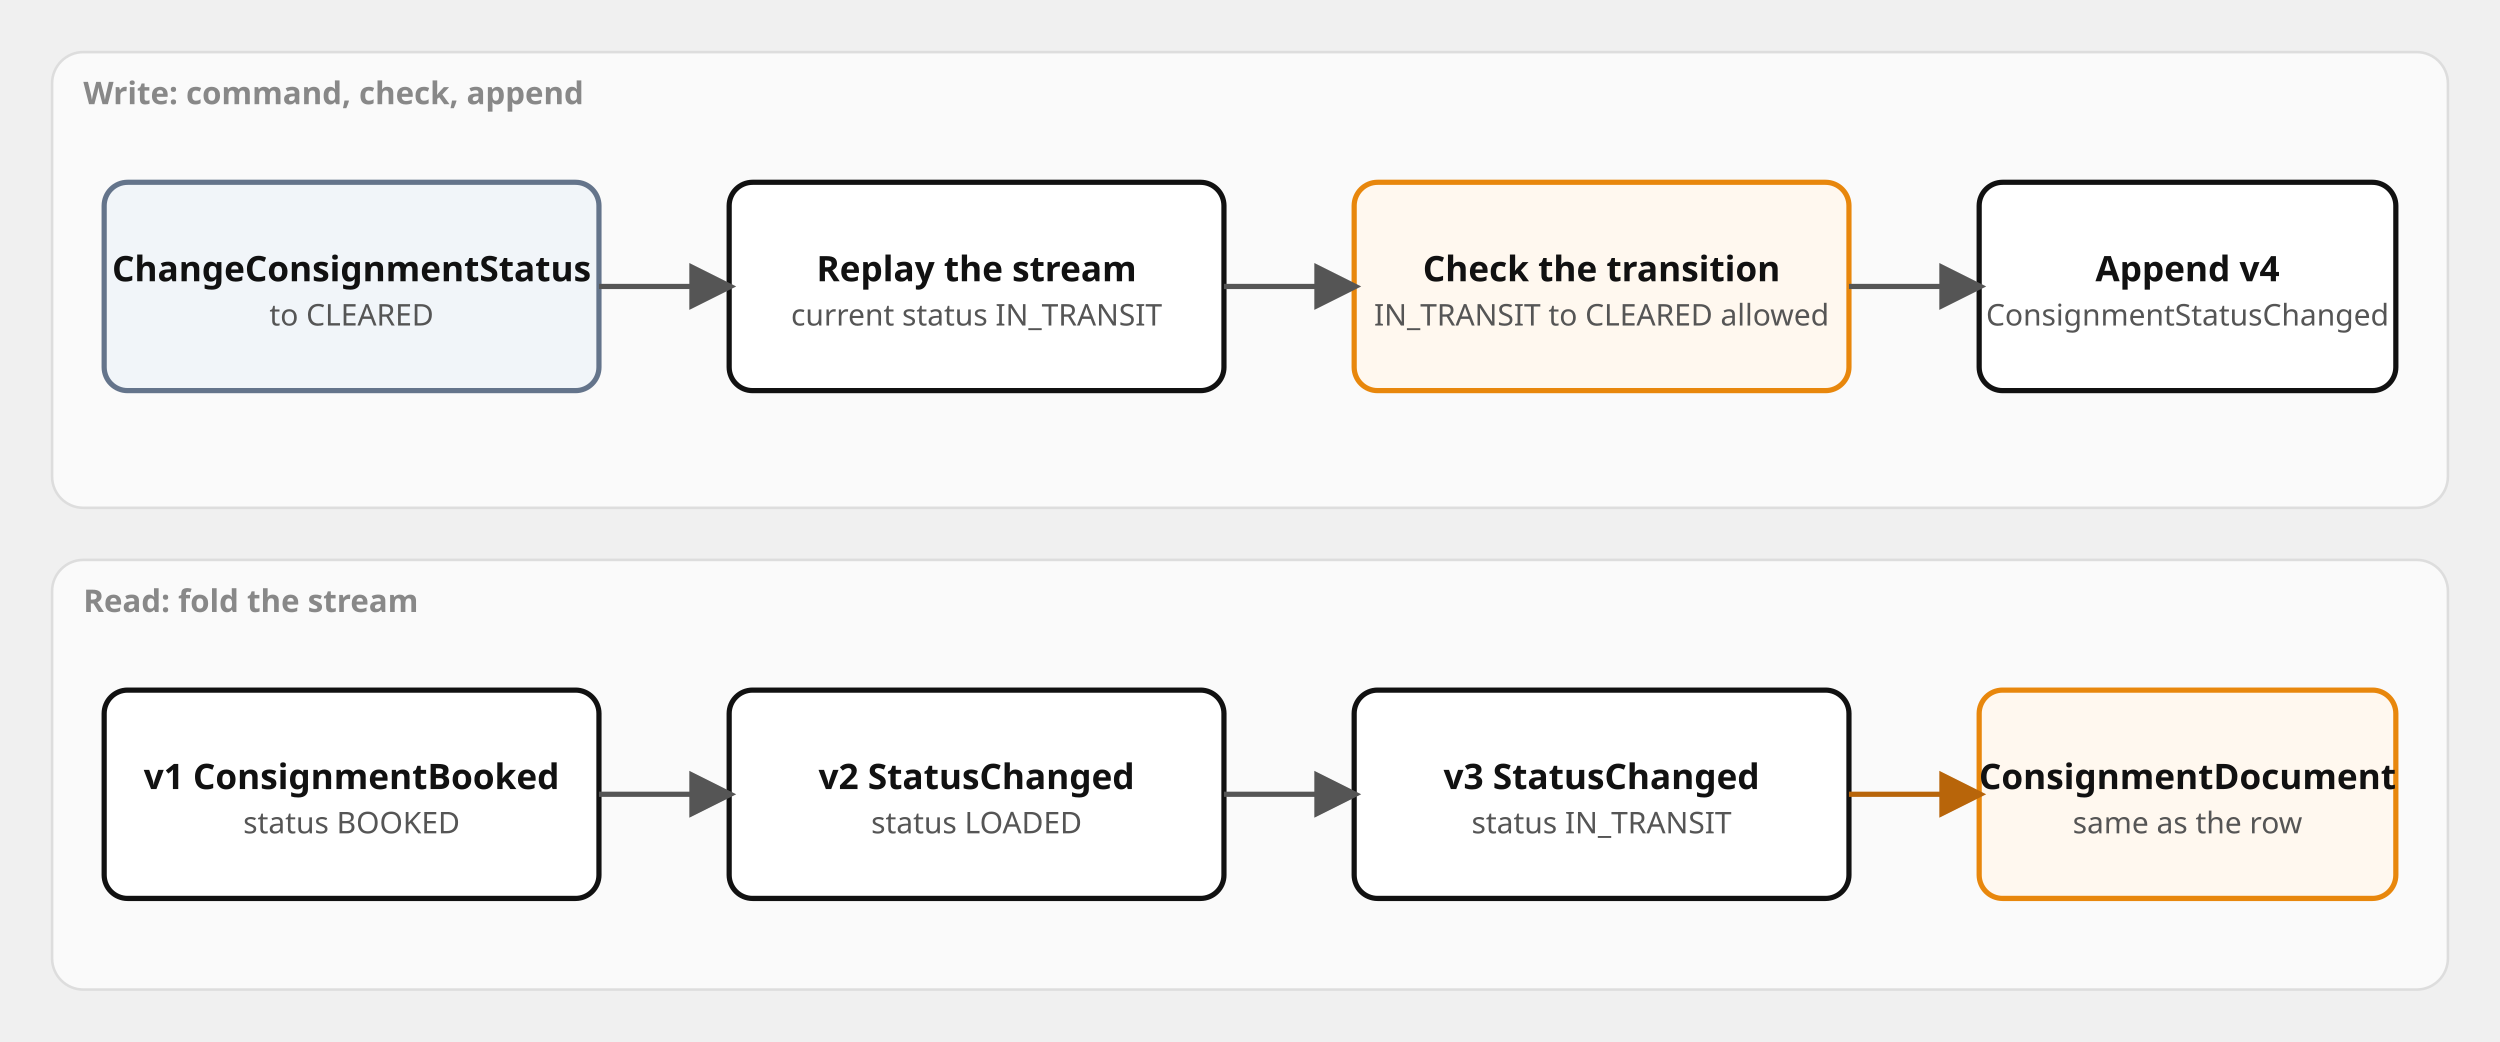
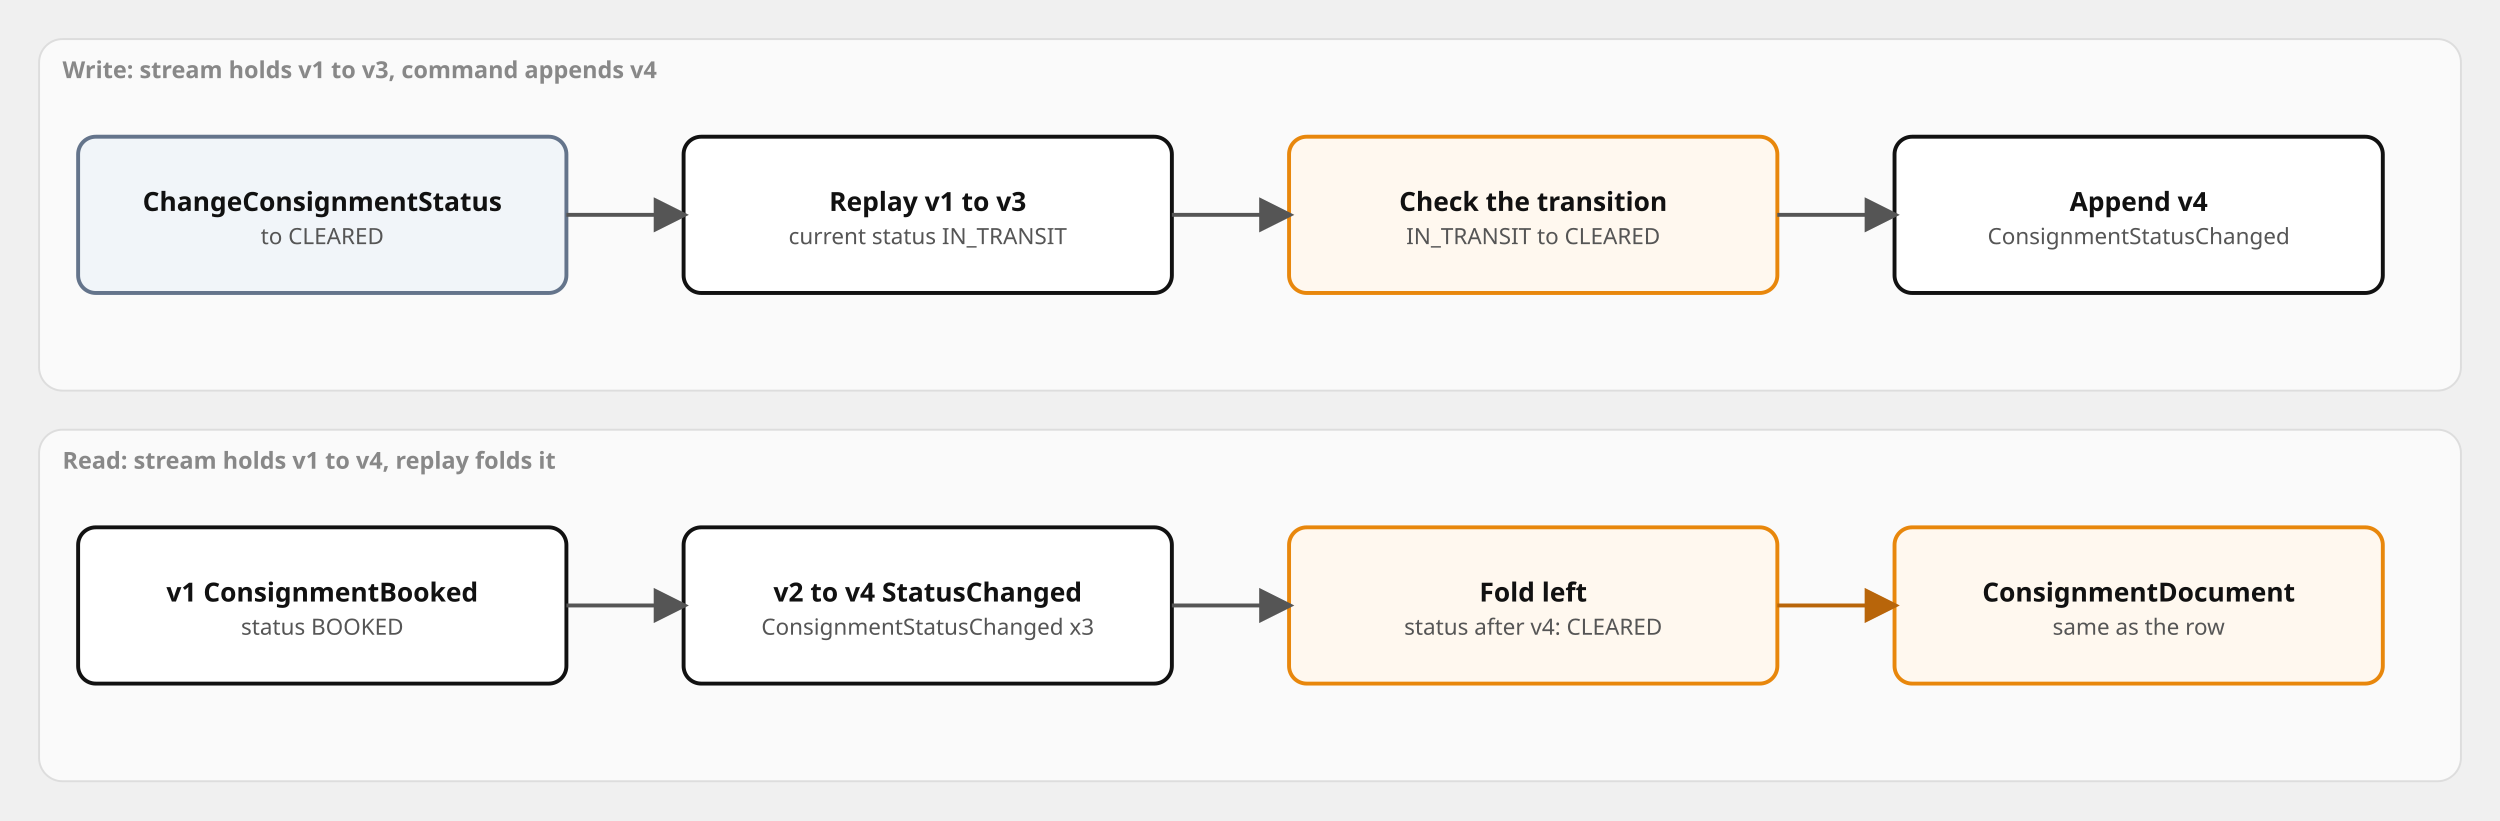
- <svg xmlns="http://www.w3.org/2000/svg" viewBox="0 0 960 400" font-family="'Red Hat Text', system-ui, sans-serif" role="img">
+ <svg xmlns="http://www.w3.org/2000/svg" viewBox="0 0 1280 420" font-family="'Red Hat Text', system-ui, sans-serif" role="img">
  <defs>
    <marker id="a" viewBox="0 0 10 10" refX="8.5" refY="5" markerWidth="9" markerHeight="9" orient="auto-start-reverse">
      <path d="M0,0 L10,5 L0,10 z" fill="#555" />
    </marker>
    <marker id="am" viewBox="0 0 10 10" refX="8.5" refY="5" markerWidth="9" markerHeight="9" orient="auto-start-reverse">
      <path d="M0,0 L10,5 L0,10 z" fill="#b8650a" />
    </marker>
  </defs>
-   <rect x="20" y="20" width="920" height="175" rx="12" fill="#fafafa" stroke="#ddd" />
-   <text x="32" y="40" font-size="12" font-weight="700" fill="#888">Write: command, check, append</text>
-   <rect x="20" y="215" width="920" height="165" rx="12" fill="#fafafa" stroke="#ddd" />
-   <text x="32" y="235" font-size="12" font-weight="700" fill="#888">Read: fold the stream</text>
-   <rect x="40" y="70" width="190" height="80" rx="9" fill="#f1f5f9" stroke="#64748b" stroke-width="2" />
-   <text x="135.0" y="108.0" font-size="13.5" font-weight="700" fill="#111111" text-anchor="middle">ChangeConsignmentStatus</text>
-   <text x="135.0" y="125.0" font-size="11.5" fill="#555555" text-anchor="middle">to CLEARED</text>
-   <rect x="280" y="70" width="190" height="80" rx="9" fill="#ffffff" stroke="#111111" stroke-width="2" />
-   <text x="375.0" y="108.0" font-size="13.5" font-weight="700" fill="#111111" text-anchor="middle">Replay the stream</text>
-   <text x="375.0" y="125.0" font-size="11.5" fill="#555555" text-anchor="middle">current status IN_TRANSIT</text>
-   <rect x="520" y="70" width="190" height="80" rx="9" fill="#fff8ef" stroke="#e8870c" stroke-width="2" />
-   <text x="615.0" y="108.0" font-size="13.5" font-weight="700" fill="#111111" text-anchor="middle">Check the transition</text>
-   <text x="615.0" y="125.0" font-size="11.5" fill="#555555" text-anchor="middle">IN_TRANSIT to CLEARED allowed</text>
-   <rect x="760" y="70" width="160" height="80" rx="9" fill="#ffffff" stroke="#111111" stroke-width="2" />
-   <text x="840.0" y="108.0" font-size="13.5" font-weight="700" fill="#111111" text-anchor="middle">Append v4</text>
-   <text x="840.0" y="125.0" font-size="11.5" fill="#555555" text-anchor="middle">ConsignmentStatusChanged</text>
-   <rect x="40" y="265" width="190" height="80" rx="9" fill="#ffffff" stroke="#111111" stroke-width="2" />
-   <text x="135.0" y="303.0" font-size="13.5" font-weight="700" fill="#111111" text-anchor="middle">v1 ConsignmentBooked</text>
-   <text x="135.0" y="320.0" font-size="11.5" fill="#555555" text-anchor="middle">status BOOKED</text>
-   <rect x="280" y="265" width="190" height="80" rx="9" fill="#ffffff" stroke="#111111" stroke-width="2" />
-   <text x="375.0" y="303.0" font-size="13.5" font-weight="700" fill="#111111" text-anchor="middle">v2 StatusChanged</text>
-   <text x="375.0" y="320.0" font-size="11.5" fill="#555555" text-anchor="middle">status LOADED</text>
-   <rect x="520" y="265" width="190" height="80" rx="9" fill="#ffffff" stroke="#111111" stroke-width="2" />
-   <text x="615.0" y="303.0" font-size="13.5" font-weight="700" fill="#111111" text-anchor="middle">v3 StatusChanged</text>
-   <text x="615.0" y="320.0" font-size="11.5" fill="#555555" text-anchor="middle">status IN_TRANSIT</text>
-   <rect x="760" y="265" width="160" height="80" rx="9" fill="#fff8ef" stroke="#e8870c" stroke-width="2" />
-   <text x="840.0" y="303.0" font-size="13.5" font-weight="700" fill="#111111" text-anchor="middle">ConsignmentDocument</text>
-   <text x="840.0" y="320.0" font-size="11.5" fill="#555555" text-anchor="middle">same as the row</text>
-   <path d="M230,110 L280,110" fill="none" stroke="#555" stroke-width="2" marker-end="url(#a)" />
-   <path d="M470,110 L520,110" fill="none" stroke="#555" stroke-width="2" marker-end="url(#a)" />
-   <path d="M710,110 L760,110" fill="none" stroke="#555" stroke-width="2" marker-end="url(#a)" />
-   <path d="M230,305 L280,305" fill="none" stroke="#555" stroke-width="2" marker-end="url(#a)" />
-   <path d="M470,305 L520,305" fill="none" stroke="#555" stroke-width="2" marker-end="url(#a)" />
-   <path d="M710,305 L760,305" fill="none" stroke="#b8650a" stroke-width="2" marker-end="url(#am)" />
+   <rect x="20" y="20" width="1240" height="180" rx="12" fill="#fafafa" stroke="#ddd" />
+   <text x="32" y="40" font-size="12" font-weight="700" fill="#888">Write: stream holds v1 to v3, command appends v4</text>
+   <rect x="20" y="220" width="1240" height="180" rx="12" fill="#fafafa" stroke="#ddd" />
+   <text x="32" y="240" font-size="12" font-weight="700" fill="#888">Read: stream holds v1 to v4, replay folds it</text>
+   <rect x="40" y="70" width="250" height="80" rx="9" fill="#f1f5f9" stroke="#64748b" stroke-width="2" />
+   <text x="165.0" y="108.0" font-size="13.5" font-weight="700" fill="#111111" text-anchor="middle">ChangeConsignmentStatus</text>
+   <text x="165.0" y="125.0" font-size="11.5" fill="#555555" text-anchor="middle">to CLEARED</text>
+   <rect x="350" y="70" width="250" height="80" rx="9" fill="#ffffff" stroke="#111111" stroke-width="2" />
+   <text x="475.0" y="108.0" font-size="13.5" font-weight="700" fill="#111111" text-anchor="middle">Replay v1 to v3</text>
+   <text x="475.0" y="125.0" font-size="11.5" fill="#555555" text-anchor="middle">current status IN_TRANSIT</text>
+   <rect x="660" y="70" width="250" height="80" rx="9" fill="#fff8ef" stroke="#e8870c" stroke-width="2" />
+   <text x="785.0" y="108.0" font-size="13.5" font-weight="700" fill="#111111" text-anchor="middle">Check the transition</text>
+   <text x="785.0" y="125.0" font-size="11.5" fill="#555555" text-anchor="middle">IN_TRANSIT to CLEARED</text>
+   <rect x="970" y="70" width="250" height="80" rx="9" fill="#ffffff" stroke="#111111" stroke-width="2" />
+   <text x="1095.0" y="108.0" font-size="13.5" font-weight="700" fill="#111111" text-anchor="middle">Append v4</text>
+   <text x="1095.0" y="125.0" font-size="11.5" fill="#555555" text-anchor="middle">ConsignmentStatusChanged</text>
+   <rect x="40" y="270" width="250" height="80" rx="9" fill="#ffffff" stroke="#111111" stroke-width="2" />
+   <text x="165.0" y="308.0" font-size="13.5" font-weight="700" fill="#111111" text-anchor="middle">v1 ConsignmentBooked</text>
+   <text x="165.0" y="325.0" font-size="11.5" fill="#555555" text-anchor="middle">status BOOKED</text>
+   <rect x="350" y="270" width="250" height="80" rx="9" fill="#ffffff" stroke="#111111" stroke-width="2" />
+   <text x="475.0" y="308.0" font-size="13.5" font-weight="700" fill="#111111" text-anchor="middle">v2 to v4 StatusChanged</text>
+   <text x="475.0" y="325.0" font-size="11.5" fill="#555555" text-anchor="middle">ConsignmentStatusChanged x3</text>
+   <rect x="660" y="270" width="250" height="80" rx="9" fill="#fff8ef" stroke="#e8870c" stroke-width="2" />
+   <text x="785.0" y="308.0" font-size="13.5" font-weight="700" fill="#111111" text-anchor="middle">Fold left</text>
+   <text x="785.0" y="325.0" font-size="11.5" fill="#555555" text-anchor="middle">status after v4: CLEARED</text>
+   <rect x="970" y="270" width="250" height="80" rx="9" fill="#fff8ef" stroke="#e8870c" stroke-width="2" />
+   <text x="1095.0" y="308.0" font-size="13.5" font-weight="700" fill="#111111" text-anchor="middle">ConsignmentDocument</text>
+   <text x="1095.0" y="325.0" font-size="11.5" fill="#555555" text-anchor="middle">same as the row</text>
+   <path d="M290,110 L350,110" fill="none" stroke="#555" stroke-width="2" marker-end="url(#a)" />
+   <path d="M600,110 L660,110" fill="none" stroke="#555" stroke-width="2" marker-end="url(#a)" />
+   <path d="M910,110 L970,110" fill="none" stroke="#555" stroke-width="2" marker-end="url(#a)" />
+   <path d="M290,310 L350,310" fill="none" stroke="#555" stroke-width="2" marker-end="url(#a)" />
+   <path d="M600,310 L660,310" fill="none" stroke="#555" stroke-width="2" marker-end="url(#a)" />
+   <path d="M910,310 L970,310" fill="none" stroke="#b8650a" stroke-width="2" marker-end="url(#am)" />
</svg>
